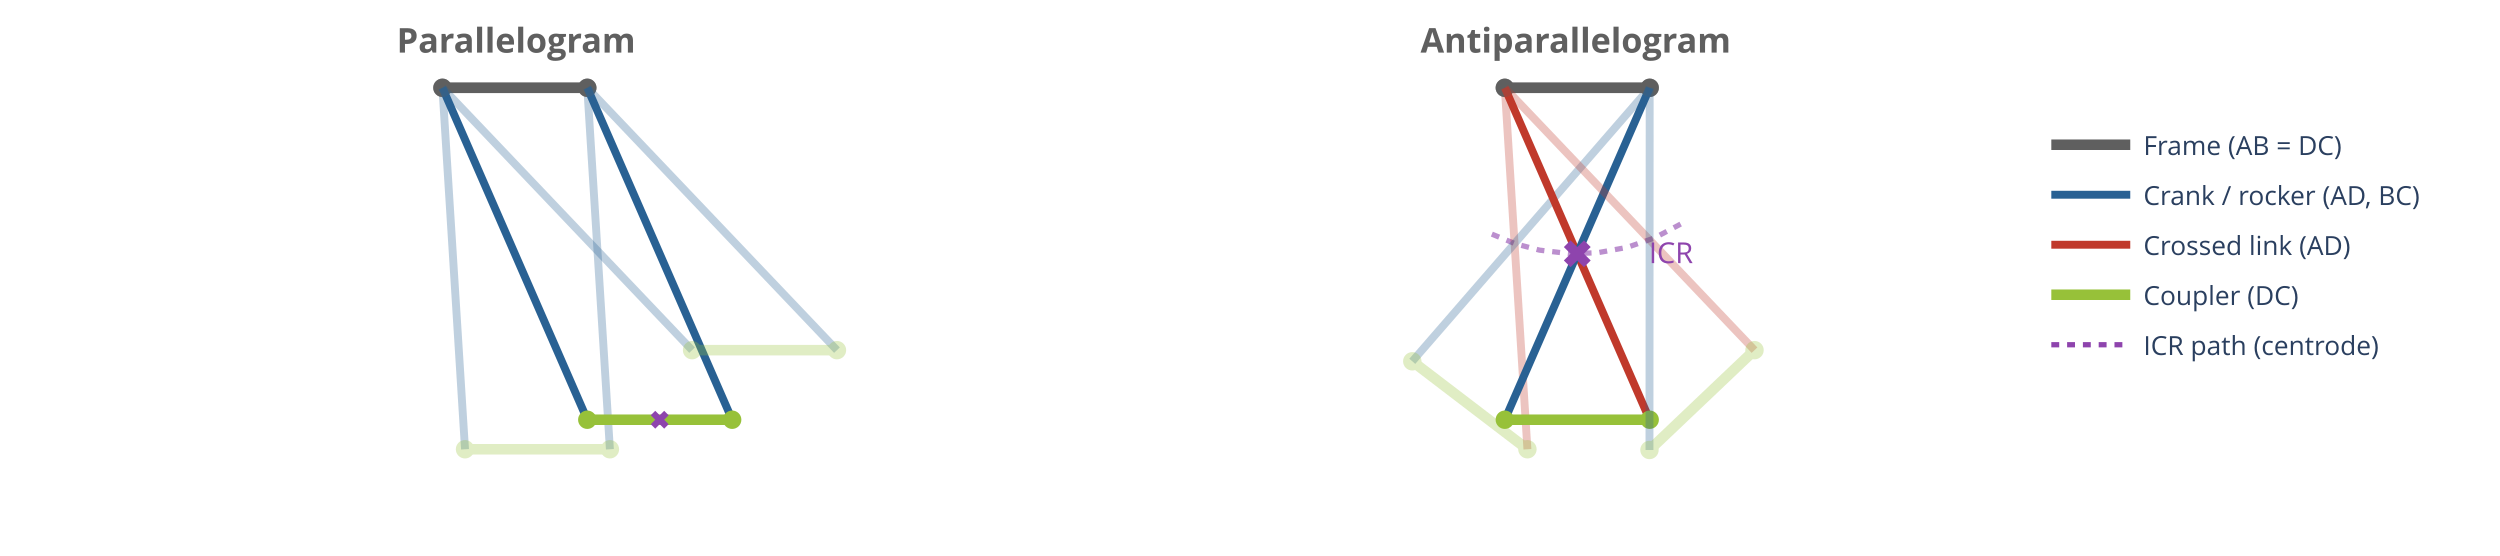
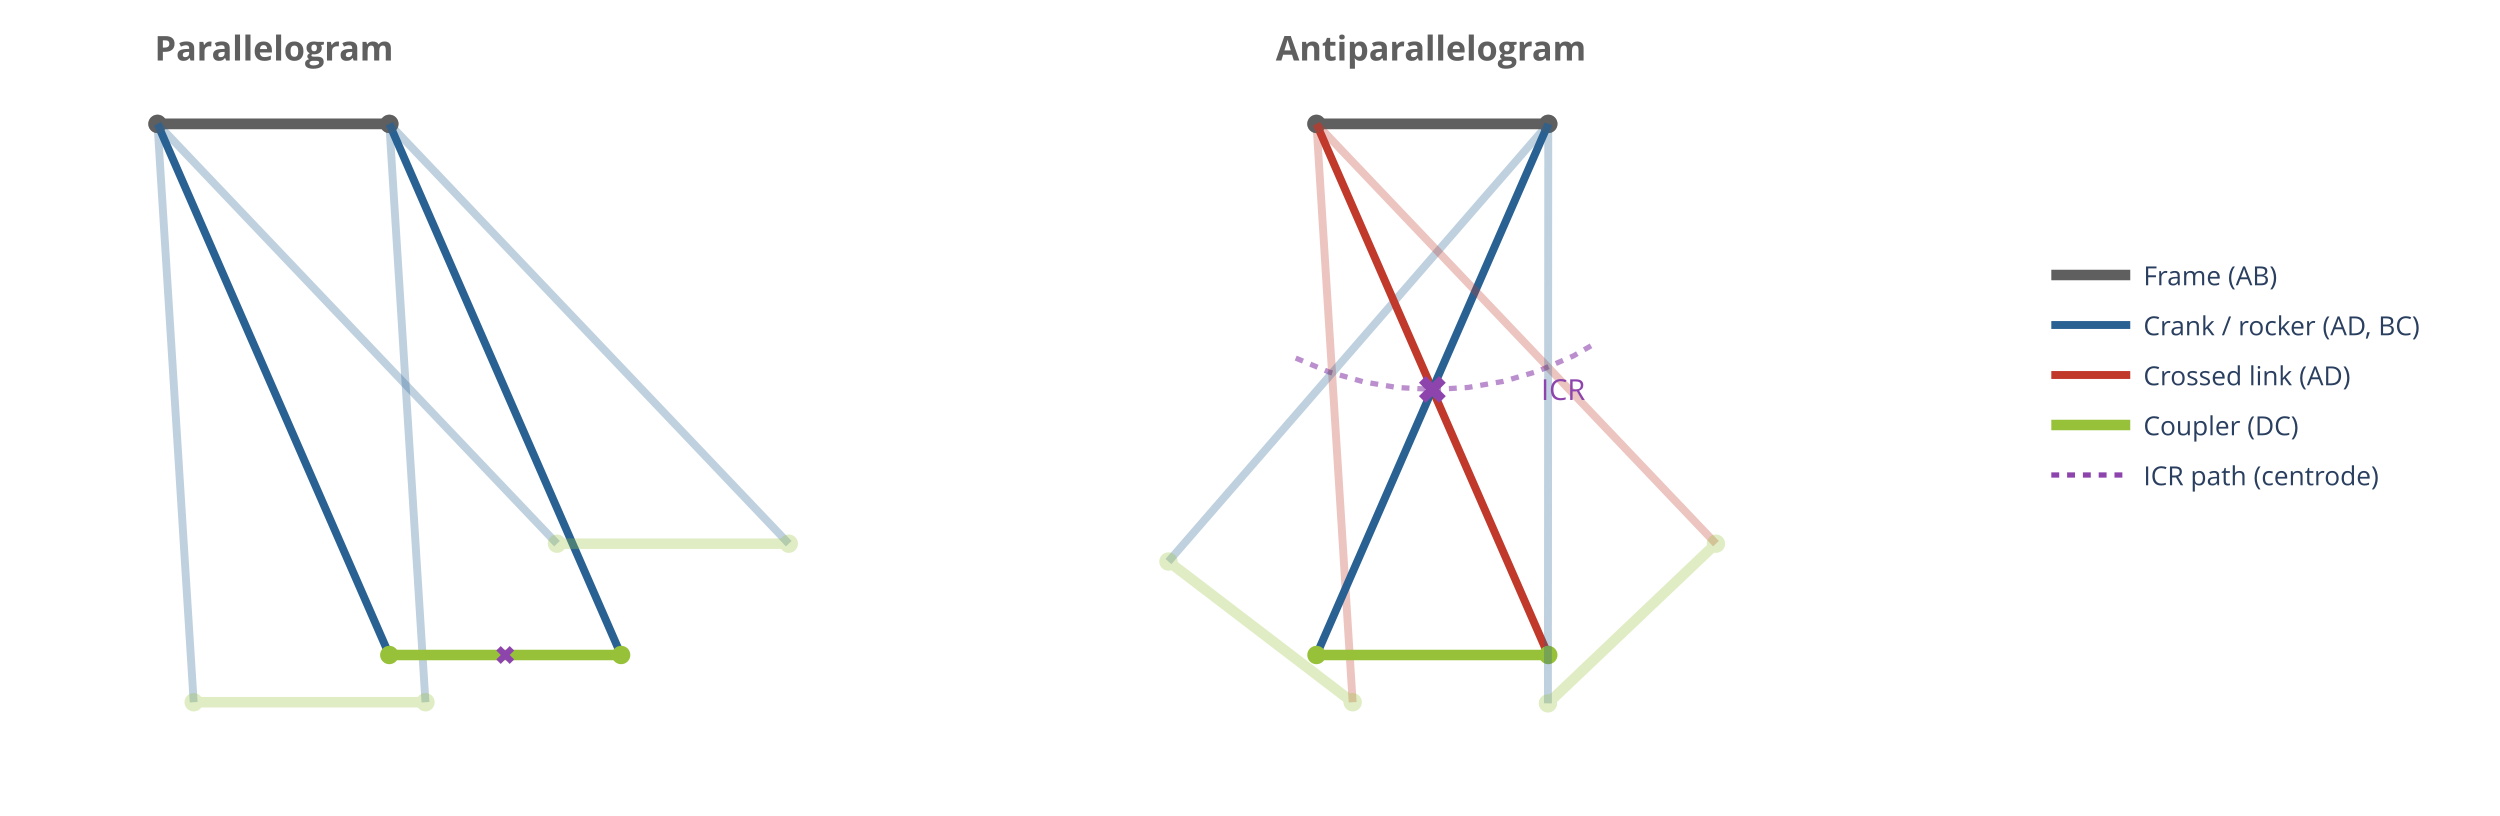
- <svg xmlns="http://www.w3.org/2000/svg" class="main-svg" width="950" height="211" style="" viewBox="0 0 950 211">
-   <rect x="0" y="0" width="950" height="211" style="fill: rgb(255, 255, 255); fill-opacity: 1;" />
-   <defs id="defs-271fe1">
+ <svg xmlns="http://www.w3.org/2000/svg" class="main-svg" width="950" height="310" style="" viewBox="0 0 950 310">
+   <rect x="0" y="0" width="950" height="310" style="fill: rgb(255, 255, 255); fill-opacity: 1;" />
+   <defs id="defs-10ae23">
    <g class="clips">
-       <clipPath id="clip271fe1xyplot" class="plotclip">
-         <rect width="725" height="166" />
+       <clipPath id="clip10ae23xyplot" class="plotclip">
+         <rect width="725" height="265" />
      </clipPath>
-       <clipPath class="axesclip" id="clip271fe1x">
-         <rect x="35" y="0" width="725" height="211" />
+       <clipPath class="axesclip" id="clip10ae23x">
+         <rect x="35" y="0" width="725" height="310" />
      </clipPath>
-       <clipPath class="axesclip" id="clip271fe1y">
-         <rect x="0" y="10" width="950" height="166" />
+       <clipPath class="axesclip" id="clip10ae23y">
+         <rect x="0" y="10" width="950" height="265" />
      </clipPath>
-       <clipPath class="axesclip" id="clip271fe1xy">
-         <rect x="35" y="10" width="725" height="166" />
+       <clipPath class="axesclip" id="clip10ae23xy">
+         <rect x="35" y="10" width="725" height="265" />
      </clipPath>
    </g>
    <g class="gradients" />
    <g class="patterns" />
  </defs>
  <g class="bglayer" />
  <g class="layer-below">
    <g class="imagelayer" />
    <g class="shapelayer" />
  </g>
  <g class="cartesianlayer">
    <g class="subplot xy">
      <g class="layer-subplot">
        <g class="shapelayer" />
        <g class="imagelayer" />
      </g>
      <g class="minor-gridlayer">
        <g class="x" />
        <g class="y" />
      </g>
      <g class="gridlayer">
        <g class="x" />
        <g class="y" />
      </g>
      <g class="zerolinelayer" />
      <g class="layer-between">
        <g class="shapelayer" />
        <g class="imagelayer" />
      </g>
      <path class="xlines-below" />
      <path class="ylines-below" />
      <g class="overlines-below" />
      <g class="xaxislayer-below" />
      <g class="yaxislayer-below" />
      <g class="overaxes-below" />
-       <g class="plot" transform="translate(35,10)" clip-path="url(#clip271fe1xyplot)">
+       <g class="plot" transform="translate(35,10)" clip-path="url(#clip10ae23xyplot)">
        <g class="scatterlayer mlayer">
-           <g class="trace scatter traced6a1be" style="stroke-miterlimit: 2; opacity: 0.3;">
-             <g class="fills" />
-             <g class="errorbars" />
-             <g class="lines">
-               <path class="js-line" d="M133.12,23.36L188.17,23.36" style="vector-effect: none; fill: none; stroke: rgb(95, 95, 95); stroke-opacity: 1; stroke-width: 4px; opacity: 1;" />
-             </g>
-             <g class="points">
-               <path class="point" transform="translate(133.12,23.36)" d="M3.5,0A3.5,3.5 0 1,1 0,-3.5A3.5,3.5 0 0,1 3.5,0Z" style="opacity: 1; stroke-width: 0px; fill: rgb(95, 95, 95); fill-opacity: 1;" />
-               <path class="point" transform="translate(188.17,23.36)" d="M3.5,0A3.5,3.5 0 1,1 0,-3.5A3.5,3.5 0 0,1 3.5,0Z" style="opacity: 1; stroke-width: 0px; fill: rgb(95, 95, 95); fill-opacity: 1;" />
-             </g>
-             <g class="text" />
-           </g>
-           <g class="trace scatter trace94708b" style="stroke-miterlimit: 2; opacity: 0.3;">
-             <g class="fills" />
-             <g class="errorbars" />
-             <g class="lines">
-               <path class="js-line" d="M133.12,23.36L141.71,160.72" style="vector-effect: none; fill: none; stroke: rgb(41, 97, 147); stroke-opacity: 1; stroke-width: 3px; opacity: 1;" />
-             </g>
-             <g class="points" />
-             <g class="text" />
-           </g>
-           <g class="trace scatter trace9d617e" style="stroke-miterlimit: 2; opacity: 0.3;">
-             <g class="fills" />
-             <g class="errorbars" />
-             <g class="lines">
-               <path class="js-line" d="M188.17,23.36L196.76,160.72" style="vector-effect: none; fill: none; stroke: rgb(41, 97, 147); stroke-opacity: 1; stroke-width: 3px; opacity: 1;" />
-             </g>
-             <g class="points" />
-             <g class="text" />
-           </g>
-           <g class="trace scatter trace685354" style="stroke-miterlimit: 2; opacity: 0.3;">
-             <g class="fills" />
-             <g class="errorbars" />
-             <g class="lines">
-               <path class="js-line" d="M141.71,160.72L196.76,160.72" style="vector-effect: none; fill: none; stroke: rgb(151, 193, 57); stroke-opacity: 1; stroke-width: 4px; opacity: 1;" />
-             </g>
-             <g class="points">
-               <path class="point" transform="translate(141.71,160.72)" d="M3.5,0A3.5,3.5 0 1,1 0,-3.5A3.5,3.5 0 0,1 3.5,0Z" style="opacity: 1; stroke-width: 0px; fill: rgb(151, 193, 57); fill-opacity: 1;" />
-               <path class="point" transform="translate(196.76,160.72)" d="M3.5,0A3.5,3.5 0 1,1 0,-3.5A3.5,3.5 0 0,1 3.5,0Z" style="opacity: 1; stroke-width: 0px; fill: rgb(151, 193, 57); fill-opacity: 1;" />
-             </g>
-             <g class="text" />
-           </g>
-           <g class="trace scatter trace8749a3" style="stroke-miterlimit: 2; opacity: 1;">
-             <g class="fills" />
-             <g class="errorbars" />
-             <g class="lines">
-               <path class="js-line" d="M133.12,23.36L188.17,23.36" style="vector-effect: none; fill: none; stroke: rgb(95, 95, 95); stroke-opacity: 1; stroke-width: 4px; opacity: 1;" />
-             </g>
-             <g class="points">
-               <path class="point" transform="translate(133.12,23.36)" d="M3.5,0A3.5,3.5 0 1,1 0,-3.5A3.5,3.5 0 0,1 3.5,0Z" style="opacity: 1; stroke-width: 0px; fill: rgb(95, 95, 95); fill-opacity: 1;" />
-               <path class="point" transform="translate(188.17,23.36)" d="M3.5,0A3.5,3.5 0 1,1 0,-3.5A3.5,3.5 0 0,1 3.5,0Z" style="opacity: 1; stroke-width: 0px; fill: rgb(95, 95, 95); fill-opacity: 1;" />
-             </g>
-             <g class="text" />
-           </g>
-           <g class="trace scatter trace577e86" style="stroke-miterlimit: 2; opacity: 1;">
-             <g class="fills" />
-             <g class="errorbars" />
-             <g class="lines">
-               <path class="js-line" d="M133.12,23.36L188.17,149.5" style="vector-effect: none; fill: none; stroke: rgb(41, 97, 147); stroke-opacity: 1; stroke-width: 3px; opacity: 1;" />
-             </g>
-             <g class="points" />
-             <g class="text" />
-           </g>
-           <g class="trace scatter tracee65fb5" style="stroke-miterlimit: 2; opacity: 1;">
-             <g class="fills" />
-             <g class="errorbars" />
-             <g class="lines">
-               <path class="js-line" d="M188.17,23.36L243.22,149.5" style="vector-effect: none; fill: none; stroke: rgb(41, 97, 147); stroke-opacity: 1; stroke-width: 3px; opacity: 1;" />
-             </g>
-             <g class="points" />
-             <g class="text" />
-           </g>
-           <g class="trace scatter traced14e7b" style="stroke-miterlimit: 2; opacity: 1;">
-             <g class="fills" />
-             <g class="errorbars" />
-             <g class="lines">
-               <path class="js-line" d="M188.17,149.5L243.22,149.5" style="vector-effect: none; fill: none; stroke: rgb(151, 193, 57); stroke-opacity: 1; stroke-width: 4px; opacity: 1;" />
-             </g>
-             <g class="points">
-               <path class="point" transform="translate(188.17,149.5)" d="M3.5,0A3.5,3.5 0 1,1 0,-3.5A3.5,3.5 0 0,1 3.5,0Z" style="opacity: 1; stroke-width: 0px; fill: rgb(151, 193, 57); fill-opacity: 1;" />
-               <path class="point" transform="translate(243.22,149.5)" d="M3.5,0A3.5,3.5 0 1,1 0,-3.5A3.5,3.5 0 0,1 3.5,0Z" style="opacity: 1; stroke-width: 0px; fill: rgb(151, 193, 57); fill-opacity: 1;" />
-             </g>
-             <g class="text" />
-           </g>
-           <g class="trace scatter tracecd3b0a" style="stroke-miterlimit: 2; opacity: 1;">
-             <g class="fills" />
-             <g class="errorbars" />
-             <g class="lines" />
-             <g class="points">
-               <path class="point" transform="translate(215.69,149.5)" d="M0,1.7l1.7,1.7l1.7,-1.7l-1.7,-1.7l1.7,-1.7l-1.7,-1.7l-1.7,1.7l-1.7,-1.7l-1.7,1.7l1.7,1.7l-1.7,1.7l1.7,1.7Z" style="opacity: 1; stroke-width: 0px; fill: rgb(142, 68, 173); fill-opacity: 1;" />
-             </g>
-             <g class="text" />
-           </g>
-           <g class="trace scatter trace13c2ac" style="stroke-miterlimit: 2; opacity: 0.3;">
-             <g class="fills" />
-             <g class="errorbars" />
-             <g class="lines">
-               <path class="js-line" d="M133.12,23.36L188.17,23.36" style="vector-effect: none; fill: none; stroke: rgb(95, 95, 95); stroke-opacity: 1; stroke-width: 4px; opacity: 1;" />
-             </g>
-             <g class="points">
-               <path class="point" transform="translate(133.12,23.36)" d="M3.5,0A3.5,3.5 0 1,1 0,-3.5A3.5,3.5 0 0,1 3.5,0Z" style="opacity: 1; stroke-width: 0px; fill: rgb(95, 95, 95); fill-opacity: 1;" />
-               <path class="point" transform="translate(188.17,23.36)" d="M3.5,0A3.5,3.5 0 1,1 0,-3.5A3.5,3.5 0 0,1 3.5,0Z" style="opacity: 1; stroke-width: 0px; fill: rgb(95, 95, 95); fill-opacity: 1;" />
-             </g>
-             <g class="text" />
-           </g>
-           <g class="trace scatter trace1c5786" style="stroke-miterlimit: 2; opacity: 0.3;">
-             <g class="fills" />
-             <g class="errorbars" />
-             <g class="lines">
-               <path class="js-line" d="M133.12,23.36L227.99,123.06" style="vector-effect: none; fill: none; stroke: rgb(41, 97, 147); stroke-opacity: 1; stroke-width: 3px; opacity: 1;" />
-             </g>
-             <g class="points" />
-             <g class="text" />
-           </g>
-           <g class="trace scatter tracea2e815" style="stroke-miterlimit: 2; opacity: 0.3;">
-             <g class="fills" />
-             <g class="errorbars" />
-             <g class="lines">
-               <path class="js-line" d="M188.17,23.36L283.04,123.06" style="vector-effect: none; fill: none; stroke: rgb(41, 97, 147); stroke-opacity: 1; stroke-width: 3px; opacity: 1;" />
-             </g>
-             <g class="points" />
-             <g class="text" />
-           </g>
-           <g class="trace scatter traceab4e2d" style="stroke-miterlimit: 2; opacity: 0.3;">
-             <g class="fills" />
-             <g class="errorbars" />
-             <g class="lines">
-               <path class="js-line" d="M227.99,123.06L283.04,123.06" style="vector-effect: none; fill: none; stroke: rgb(151, 193, 57); stroke-opacity: 1; stroke-width: 4px; opacity: 1;" />
-             </g>
-             <g class="points">
-               <path class="point" transform="translate(227.99,123.06)" d="M3.5,0A3.5,3.5 0 1,1 0,-3.5A3.5,3.5 0 0,1 3.5,0Z" style="opacity: 1; stroke-width: 0px; fill: rgb(151, 193, 57); fill-opacity: 1;" />
-               <path class="point" transform="translate(283.04,123.06)" d="M3.5,0A3.5,3.5 0 1,1 0,-3.5A3.5,3.5 0 0,1 3.5,0Z" style="opacity: 1; stroke-width: 0px; fill: rgb(151, 193, 57); fill-opacity: 1;" />
-             </g>
-             <g class="text" />
-           </g>
-           <g class="trace scatter trace35754a" style="stroke-miterlimit: 2; opacity: 0.6;">
-             <g class="fills" />
-             <g class="errorbars" />
-             <g class="lines">
-               <path class="js-line" d="M531.9,78.97L540.91,82.66L541.12,82.72L549.92,85.03L550.15,85.07L561.49,86.38L561.74,86.38L571.91,86.05L572.17,86.02L583.04,84.06L583.31,83.99L593.48,80.5L593.75,80.39L603.65,75.14" style="vector-effect: none; fill: none; stroke: rgb(142, 68, 173); stroke-opacity: 1; stroke-dasharray: 3px, 3px; stroke-width: 2px; opacity: 1;" />
-             </g>
-             <g class="points" />
-             <g class="text" />
-           </g>
-           <g class="trace scatter trace3eae20" style="stroke-miterlimit: 2; opacity: 0.3;">
-             <g class="fills" />
-             <g class="errorbars" />
-             <g class="lines">
-               <path class="js-line" d="M536.83,23.36L591.88,23.36" style="vector-effect: none; fill: none; stroke: rgb(95, 95, 95); stroke-opacity: 1; stroke-width: 4px; opacity: 1;" />
-             </g>
-             <g class="points">
-               <path class="point" transform="translate(536.83,23.36)" d="M3.5,0A3.5,3.5 0 1,1 0,-3.5A3.5,3.5 0 0,1 3.5,0Z" style="opacity: 1; stroke-width: 0px; fill: rgb(95, 95, 95); fill-opacity: 1;" />
-               <path class="point" transform="translate(591.88,23.36)" d="M3.5,0A3.5,3.5 0 1,1 0,-3.5A3.5,3.5 0 0,1 3.5,0Z" style="opacity: 1; stroke-width: 0px; fill: rgb(95, 95, 95); fill-opacity: 1;" />
-             </g>
-             <g class="text" />
-           </g>
-           <g class="trace scatter trace1a67bd" style="stroke-miterlimit: 2; opacity: 0.3;">
-             <g class="fills" />
-             <g class="errorbars" />
-             <g class="lines">
-               <path class="js-line" d="M536.83,23.36L545.42,160.72" style="vector-effect: none; fill: none; stroke: rgb(192, 57, 43); stroke-opacity: 1; stroke-width: 3px; opacity: 1;" />
-             </g>
-             <g class="points" />
-             <g class="text" />
-           </g>
-           <g class="trace scatter tracee5921e" style="stroke-miterlimit: 2; opacity: 0.3;">
-             <g class="fills" />
-             <g class="errorbars" />
-             <g class="lines">
-               <path class="js-line" d="M591.88,23.36L501.67,127.3" style="vector-effect: none; fill: none; stroke: rgb(41, 97, 147); stroke-opacity: 1; stroke-width: 3px; opacity: 1;" />
-             </g>
-             <g class="points" />
-             <g class="text" />
-           </g>
-           <g class="trace scatter trace19d98e" style="stroke-miterlimit: 2; opacity: 0.3;">
-             <g class="fills" />
-             <g class="errorbars" />
-             <g class="lines">
-               <path class="js-line" d="M545.42,160.72L501.67,127.3" style="vector-effect: none; fill: none; stroke: rgb(151, 193, 57); stroke-opacity: 1; stroke-width: 4px; opacity: 1;" />
-             </g>
-             <g class="points">
-               <path class="point" transform="translate(545.42,160.72)" d="M3.5,0A3.5,3.5 0 1,1 0,-3.5A3.5,3.5 0 0,1 3.5,0Z" style="opacity: 1; stroke-width: 0px; fill: rgb(151, 193, 57); fill-opacity: 1;" />
-               <path class="point" transform="translate(501.67,127.3)" d="M3.5,0A3.5,3.5 0 1,1 0,-3.5A3.5,3.5 0 0,1 3.5,0Z" style="opacity: 1; stroke-width: 0px; fill: rgb(151, 193, 57); fill-opacity: 1;" />
-             </g>
-             <g class="text" />
-           </g>
-           <g class="trace scatter trace342a2b" style="stroke-miterlimit: 2; opacity: 1;">
-             <g class="fills" />
-             <g class="errorbars" />
-             <g class="lines">
-               <path class="js-line" d="M536.83,23.36L591.88,23.36" style="vector-effect: none; fill: none; stroke: rgb(95, 95, 95); stroke-opacity: 1; stroke-width: 4px; opacity: 1;" />
-             </g>
-             <g class="points">
-               <path class="point" transform="translate(536.83,23.36)" d="M3.5,0A3.5,3.5 0 1,1 0,-3.5A3.5,3.5 0 0,1 3.5,0Z" style="opacity: 1; stroke-width: 0px; fill: rgb(95, 95, 95); fill-opacity: 1;" />
-               <path class="point" transform="translate(591.88,23.36)" d="M3.5,0A3.5,3.5 0 1,1 0,-3.5A3.5,3.5 0 0,1 3.5,0Z" style="opacity: 1; stroke-width: 0px; fill: rgb(95, 95, 95); fill-opacity: 1;" />
-             </g>
-             <g class="text" />
-           </g>
-           <g class="trace scatter traceefd493" style="stroke-miterlimit: 2; opacity: 1;">
-             <g class="fills" />
-             <g class="errorbars" />
-             <g class="lines">
-               <path class="js-line" d="M536.83,23.36L591.88,149.5" style="vector-effect: none; fill: none; stroke: rgb(192, 57, 43); stroke-opacity: 1; stroke-width: 3px; opacity: 1;" />
-             </g>
-             <g class="points" />
-             <g class="text" />
-           </g>
-           <g class="trace scatter trace1e93e7" style="stroke-miterlimit: 2; opacity: 1;">
-             <g class="fills" />
-             <g class="errorbars" />
-             <g class="lines">
-               <path class="js-line" d="M591.88,23.36L536.83,149.5" style="vector-effect: none; fill: none; stroke: rgb(41, 97, 147); stroke-opacity: 1; stroke-width: 3px; opacity: 1;" />
-             </g>
-             <g class="points" />
-             <g class="text" />
-           </g>
-           <g class="trace scatter trace87db01" style="stroke-miterlimit: 2; opacity: 1;">
-             <g class="fills" />
-             <g class="errorbars" />
-             <g class="lines">
-               <path class="js-line" d="M591.88,149.5L536.83,149.5" style="vector-effect: none; fill: none; stroke: rgb(151, 193, 57); stroke-opacity: 1; stroke-width: 4px; opacity: 1;" />
-             </g>
-             <g class="points">
-               <path class="point" transform="translate(591.88,149.5)" d="M3.5,0A3.5,3.5 0 1,1 0,-3.5A3.5,3.5 0 0,1 3.5,0Z" style="opacity: 1; stroke-width: 0px; fill: rgb(151, 193, 57); fill-opacity: 1;" />
-               <path class="point" transform="translate(536.83,149.5)" d="M3.5,0A3.5,3.5 0 1,1 0,-3.5A3.5,3.5 0 0,1 3.5,0Z" style="opacity: 1; stroke-width: 0px; fill: rgb(151, 193, 57); fill-opacity: 1;" />
-             </g>
-             <g class="text" />
-           </g>
-           <g class="trace scatter trace8481ba" style="stroke-miterlimit: 2; opacity: 1;">
-             <g class="fills" />
-             <g class="errorbars" />
-             <g class="lines" />
-             <g class="points">
-               <path class="point" transform="translate(564.36,86.43)" d="M0,2.55l2.55,2.55l2.55,-2.55l-2.55,-2.55l2.55,-2.55l-2.55,-2.55l-2.55,2.55l-2.55,-2.55l-2.55,2.55l2.55,2.55l-2.55,2.55l2.55,2.55Z" style="opacity: 1; stroke-width: 0px; fill: rgb(142, 68, 173); fill-opacity: 1;" />
-             </g>
-             <g class="text" />
-           </g>
-           <g class="trace scatter tracec03d1d" style="stroke-miterlimit: 2; opacity: 0.3;">
-             <g class="fills" />
-             <g class="errorbars" />
-             <g class="lines">
-               <path class="js-line" d="M536.83,23.36L591.88,23.36" style="vector-effect: none; fill: none; stroke: rgb(95, 95, 95); stroke-opacity: 1; stroke-width: 4px; opacity: 1;" />
-             </g>
-             <g class="points">
-               <path class="point" transform="translate(536.83,23.36)" d="M3.5,0A3.5,3.5 0 1,1 0,-3.5A3.5,3.5 0 0,1 3.5,0Z" style="opacity: 1; stroke-width: 0px; fill: rgb(95, 95, 95); fill-opacity: 1;" />
-               <path class="point" transform="translate(591.88,23.36)" d="M3.5,0A3.5,3.5 0 1,1 0,-3.5A3.5,3.5 0 0,1 3.5,0Z" style="opacity: 1; stroke-width: 0px; fill: rgb(95, 95, 95); fill-opacity: 1;" />
-             </g>
-             <g class="text" />
-           </g>
-           <g class="trace scatter trace83e899" style="stroke-miterlimit: 2; opacity: 0.3;">
-             <g class="fills" />
-             <g class="errorbars" />
-             <g class="lines">
-               <path class="js-line" d="M536.83,23.36L631.71,123.06" style="vector-effect: none; fill: none; stroke: rgb(192, 57, 43); stroke-opacity: 1; stroke-width: 3px; opacity: 1;" />
-             </g>
-             <g class="points" />
-             <g class="text" />
-           </g>
-           <g class="trace scatter trace6a6f77" style="stroke-miterlimit: 2; opacity: 0.3;">
-             <g class="fills" />
-             <g class="errorbars" />
-             <g class="lines">
-               <path class="js-line" d="M591.88,23.36L591.8,160.99" style="vector-effect: none; fill: none; stroke: rgb(41, 97, 147); stroke-opacity: 1; stroke-width: 3px; opacity: 1;" />
-             </g>
-             <g class="points" />
-             <g class="text" />
-           </g>
-           <g class="trace scatter trace9f9fbd" style="stroke-miterlimit: 2; opacity: 0.3;">
-             <g class="fills" />
-             <g class="errorbars" />
-             <g class="lines">
-               <path class="js-line" d="M631.71,123.06L591.8,160.99" style="vector-effect: none; fill: none; stroke: rgb(151, 193, 57); stroke-opacity: 1; stroke-width: 4px; opacity: 1;" />
-             </g>
-             <g class="points">
-               <path class="point" transform="translate(631.71,123.06)" d="M3.5,0A3.5,3.5 0 1,1 0,-3.5A3.5,3.5 0 0,1 3.5,0Z" style="opacity: 1; stroke-width: 0px; fill: rgb(151, 193, 57); fill-opacity: 1;" />
-               <path class="point" transform="translate(591.8,160.99)" d="M3.5,0A3.5,3.5 0 1,1 0,-3.5A3.5,3.5 0 0,1 3.5,0Z" style="opacity: 1; stroke-width: 0px; fill: rgb(151, 193, 57); fill-opacity: 1;" />
-             </g>
-             <g class="text" />
-           </g>
-           <g class="trace scatter tracea855cf" style="stroke-miterlimit: 2; opacity: 1;">
-             <g class="fills" />
-             <g class="errorbars" />
-             <g class="lines" />
-             <g class="points" />
-             <g class="text" />
-           </g>
-           <g class="trace scatter tracebe5ee9" style="stroke-miterlimit: 2; opacity: 1;">
-             <g class="fills" />
-             <g class="errorbars" />
-             <g class="lines" />
-             <g class="points" />
-             <g class="text" />
-           </g>
-           <g class="trace scatter trace84f11d" style="stroke-miterlimit: 2; opacity: 1;">
-             <g class="fills" />
-             <g class="errorbars" />
-             <g class="lines" />
-             <g class="points" />
-             <g class="text" />
-           </g>
-           <g class="trace scatter trace4b5ab6" style="stroke-miterlimit: 2; opacity: 1;">
-             <g class="fills" />
-             <g class="errorbars" />
-             <g class="lines" />
-             <g class="points" />
-             <g class="text" />
-           </g>
-           <g class="trace scatter tracee1e9d2" style="stroke-miterlimit: 2; opacity: 1;">
+           <g class="trace scatter traceff7927" style="stroke-miterlimit: 2; opacity: 0.3;">
+             <g class="fills" />
+             <g class="errorbars" />
+             <g class="lines">
+               <path class="js-line" d="M24.85,37.08L112.94,37.08" style="vector-effect: none; fill: none; stroke: rgb(95, 95, 95); stroke-opacity: 1; stroke-width: 4px; opacity: 1;" />
+             </g>
+             <g class="points">
+               <path class="point" transform="translate(24.85,37.08)" d="M3.5,0A3.5,3.5 0 1,1 0,-3.5A3.5,3.5 0 0,1 3.5,0Z" style="opacity: 1; stroke-width: 0px; fill: rgb(95, 95, 95); fill-opacity: 1;" />
+               <path class="point" transform="translate(112.94,37.08)" d="M3.5,0A3.5,3.5 0 1,1 0,-3.5A3.5,3.5 0 0,1 3.5,0Z" style="opacity: 1; stroke-width: 0px; fill: rgb(95, 95, 95); fill-opacity: 1;" />
+             </g>
+             <g class="text" />
+           </g>
+           <g class="trace scatter trace2c59a1" style="stroke-miterlimit: 2; opacity: 0.3;">
+             <g class="fills" />
+             <g class="errorbars" />
+             <g class="lines">
+               <path class="js-line" d="M24.85,37.08L38.6,256.85" style="vector-effect: none; fill: none; stroke: rgb(41, 97, 147); stroke-opacity: 1; stroke-width: 3px; opacity: 1;" />
+             </g>
+             <g class="points" />
+             <g class="text" />
+           </g>
+           <g class="trace scatter traced9a429" style="stroke-miterlimit: 2; opacity: 0.3;">
+             <g class="fills" />
+             <g class="errorbars" />
+             <g class="lines">
+               <path class="js-line" d="M112.94,37.08L126.68,256.85" style="vector-effect: none; fill: none; stroke: rgb(41, 97, 147); stroke-opacity: 1; stroke-width: 3px; opacity: 1;" />
+             </g>
+             <g class="points" />
+             <g class="text" />
+           </g>
+           <g class="trace scatter trace3735d1" style="stroke-miterlimit: 2; opacity: 0.3;">
+             <g class="fills" />
+             <g class="errorbars" />
+             <g class="lines">
+               <path class="js-line" d="M38.6,256.85L126.68,256.85" style="vector-effect: none; fill: none; stroke: rgb(151, 193, 57); stroke-opacity: 1; stroke-width: 4px; opacity: 1;" />
+             </g>
+             <g class="points">
+               <path class="point" transform="translate(38.6,256.85)" d="M3.5,0A3.5,3.5 0 1,1 0,-3.5A3.5,3.5 0 0,1 3.5,0Z" style="opacity: 1; stroke-width: 0px; fill: rgb(151, 193, 57); fill-opacity: 1;" />
+               <path class="point" transform="translate(126.68,256.85)" d="M3.5,0A3.5,3.5 0 1,1 0,-3.5A3.5,3.5 0 0,1 3.5,0Z" style="opacity: 1; stroke-width: 0px; fill: rgb(151, 193, 57); fill-opacity: 1;" />
+             </g>
+             <g class="text" />
+           </g>
+           <g class="trace scatter traceb44533" style="stroke-miterlimit: 2; opacity: 1;">
+             <g class="fills" />
+             <g class="errorbars" />
+             <g class="lines">
+               <path class="js-line" d="M24.85,37.08L112.94,37.08" style="vector-effect: none; fill: none; stroke: rgb(95, 95, 95); stroke-opacity: 1; stroke-width: 4px; opacity: 1;" />
+             </g>
+             <g class="points">
+               <path class="point" transform="translate(24.85,37.08)" d="M3.5,0A3.5,3.5 0 1,1 0,-3.5A3.5,3.5 0 0,1 3.5,0Z" style="opacity: 1; stroke-width: 0px; fill: rgb(95, 95, 95); fill-opacity: 1;" />
+               <path class="point" transform="translate(112.94,37.08)" d="M3.5,0A3.5,3.5 0 1,1 0,-3.5A3.5,3.5 0 0,1 3.5,0Z" style="opacity: 1; stroke-width: 0px; fill: rgb(95, 95, 95); fill-opacity: 1;" />
+             </g>
+             <g class="text" />
+           </g>
+           <g class="trace scatter traceefacc1" style="stroke-miterlimit: 2; opacity: 1;">
+             <g class="fills" />
+             <g class="errorbars" />
+             <g class="lines">
+               <path class="js-line" d="M24.85,37.08L112.94,238.9" style="vector-effect: none; fill: none; stroke: rgb(41, 97, 147); stroke-opacity: 1; stroke-width: 3px; opacity: 1;" />
+             </g>
+             <g class="points" />
+             <g class="text" />
+           </g>
+           <g class="trace scatter trace4a34b9" style="stroke-miterlimit: 2; opacity: 1;">
+             <g class="fills" />
+             <g class="errorbars" />
+             <g class="lines">
+               <path class="js-line" d="M112.94,37.08L201.02,238.9" style="vector-effect: none; fill: none; stroke: rgb(41, 97, 147); stroke-opacity: 1; stroke-width: 3px; opacity: 1;" />
+             </g>
+             <g class="points" />
+             <g class="text" />
+           </g>
+           <g class="trace scatter traced1324b" style="stroke-miterlimit: 2; opacity: 1;">
+             <g class="fills" />
+             <g class="errorbars" />
+             <g class="lines">
+               <path class="js-line" d="M112.94,238.9L201.02,238.9" style="vector-effect: none; fill: none; stroke: rgb(151, 193, 57); stroke-opacity: 1; stroke-width: 4px; opacity: 1;" />
+             </g>
+             <g class="points">
+               <path class="point" transform="translate(112.94,238.9)" d="M3.5,0A3.5,3.5 0 1,1 0,-3.5A3.5,3.5 0 0,1 3.5,0Z" style="opacity: 1; stroke-width: 0px; fill: rgb(151, 193, 57); fill-opacity: 1;" />
+               <path class="point" transform="translate(201.02,238.9)" d="M3.5,0A3.5,3.5 0 1,1 0,-3.5A3.5,3.5 0 0,1 3.5,0Z" style="opacity: 1; stroke-width: 0px; fill: rgb(151, 193, 57); fill-opacity: 1;" />
+             </g>
+             <g class="text" />
+           </g>
+           <g class="trace scatter trace0fcb75" style="stroke-miterlimit: 2; opacity: 1;">
+             <g class="fills" />
+             <g class="errorbars" />
+             <g class="lines" />
+             <g class="points">
+               <path class="point" transform="translate(156.98,238.9)" d="M0,1.7l1.7,1.7l1.7,-1.7l-1.7,-1.7l1.7,-1.7l-1.7,-1.7l-1.7,1.7l-1.7,-1.7l-1.7,1.7l1.7,1.7l-1.7,1.7l1.7,1.7Z" style="opacity: 1; stroke-width: 0px; fill: rgb(142, 68, 173); fill-opacity: 1;" />
+             </g>
+             <g class="text" />
+           </g>
+           <g class="trace scatter tracee99dac" style="stroke-miterlimit: 2; opacity: 0.3;">
+             <g class="fills" />
+             <g class="errorbars" />
+             <g class="lines">
+               <path class="js-line" d="M24.85,37.08L112.94,37.08" style="vector-effect: none; fill: none; stroke: rgb(95, 95, 95); stroke-opacity: 1; stroke-width: 4px; opacity: 1;" />
+             </g>
+             <g class="points">
+               <path class="point" transform="translate(24.85,37.08)" d="M3.5,0A3.5,3.5 0 1,1 0,-3.5A3.5,3.5 0 0,1 3.5,0Z" style="opacity: 1; stroke-width: 0px; fill: rgb(95, 95, 95); fill-opacity: 1;" />
+               <path class="point" transform="translate(112.94,37.08)" d="M3.5,0A3.5,3.5 0 1,1 0,-3.5A3.5,3.5 0 0,1 3.5,0Z" style="opacity: 1; stroke-width: 0px; fill: rgb(95, 95, 95); fill-opacity: 1;" />
+             </g>
+             <g class="text" />
+           </g>
+           <g class="trace scatter trace10dfee" style="stroke-miterlimit: 2; opacity: 0.3;">
+             <g class="fills" />
+             <g class="errorbars" />
+             <g class="lines">
+               <path class="js-line" d="M24.85,37.08L176.65,196.6" style="vector-effect: none; fill: none; stroke: rgb(41, 97, 147); stroke-opacity: 1; stroke-width: 3px; opacity: 1;" />
+             </g>
+             <g class="points" />
+             <g class="text" />
+           </g>
+           <g class="trace scatter tracee5701b" style="stroke-miterlimit: 2; opacity: 0.3;">
+             <g class="fills" />
+             <g class="errorbars" />
+             <g class="lines">
+               <path class="js-line" d="M112.94,37.08L264.73,196.6" style="vector-effect: none; fill: none; stroke: rgb(41, 97, 147); stroke-opacity: 1; stroke-width: 3px; opacity: 1;" />
+             </g>
+             <g class="points" />
+             <g class="text" />
+           </g>
+           <g class="trace scatter tracea367fd" style="stroke-miterlimit: 2; opacity: 0.3;">
+             <g class="fills" />
+             <g class="errorbars" />
+             <g class="lines">
+               <path class="js-line" d="M176.65,196.6L264.73,196.6" style="vector-effect: none; fill: none; stroke: rgb(151, 193, 57); stroke-opacity: 1; stroke-width: 4px; opacity: 1;" />
+             </g>
+             <g class="points">
+               <path class="point" transform="translate(176.65,196.6)" d="M3.5,0A3.5,3.5 0 1,1 0,-3.5A3.5,3.5 0 0,1 3.5,0Z" style="opacity: 1; stroke-width: 0px; fill: rgb(151, 193, 57); fill-opacity: 1;" />
+               <path class="point" transform="translate(264.73,196.6)" d="M3.5,0A3.5,3.5 0 1,1 0,-3.5A3.5,3.5 0 0,1 3.5,0Z" style="opacity: 1; stroke-width: 0px; fill: rgb(151, 193, 57); fill-opacity: 1;" />
+             </g>
+             <g class="text" />
+           </g>
+           <g class="trace scatter trace4c3e56" style="stroke-miterlimit: 2; opacity: 0.6;">
+             <g class="fills" />
+             <g class="errorbars" />
+             <g class="lines">
+               <path class="js-line" d="M457.37,126.06L469.85,131.29L470.17,131.4L483.35,135.15L483.71,135.22L495.82,137.23L496.2,137.27L509.91,137.99L510.31,137.98L522.64,137.25L523.06,137.2L536.2,134.93L536.62,134.83L549.06,131.18L549.49,131.03L562.67,125.34L563.09,125.13L572.17,119.92" style="vector-effect: none; fill: none; stroke: rgb(142, 68, 173); stroke-opacity: 1; stroke-dasharray: 3px, 3px; stroke-width: 2px; opacity: 1;" />
+             </g>
+             <g class="points" />
+             <g class="text" />
+           </g>
+           <g class="trace scatter tracef1fc20" style="stroke-miterlimit: 2; opacity: 0.3;">
+             <g class="fills" />
+             <g class="errorbars" />
+             <g class="lines">
+               <path class="js-line" d="M465.26,37.08L553.34,37.08" style="vector-effect: none; fill: none; stroke: rgb(95, 95, 95); stroke-opacity: 1; stroke-width: 4px; opacity: 1;" />
+             </g>
+             <g class="points">
+               <path class="point" transform="translate(465.26,37.08)" d="M3.5,0A3.5,3.5 0 1,1 0,-3.5A3.5,3.5 0 0,1 3.5,0Z" style="opacity: 1; stroke-width: 0px; fill: rgb(95, 95, 95); fill-opacity: 1;" />
+               <path class="point" transform="translate(553.34,37.08)" d="M3.5,0A3.5,3.5 0 1,1 0,-3.5A3.5,3.5 0 0,1 3.5,0Z" style="opacity: 1; stroke-width: 0px; fill: rgb(95, 95, 95); fill-opacity: 1;" />
+             </g>
+             <g class="text" />
+           </g>
+           <g class="trace scatter trace81ee19" style="stroke-miterlimit: 2; opacity: 0.3;">
+             <g class="fills" />
+             <g class="errorbars" />
+             <g class="lines">
+               <path class="js-line" d="M465.26,37.08L479.01,256.85" style="vector-effect: none; fill: none; stroke: rgb(192, 57, 43); stroke-opacity: 1; stroke-width: 3px; opacity: 1;" />
+             </g>
+             <g class="points" />
+             <g class="text" />
+           </g>
+           <g class="trace scatter trace30b36d" style="stroke-miterlimit: 2; opacity: 0.3;">
+             <g class="fills" />
+             <g class="errorbars" />
+             <g class="lines">
+               <path class="js-line" d="M553.34,37.08L409.01,203.38" style="vector-effect: none; fill: none; stroke: rgb(41, 97, 147); stroke-opacity: 1; stroke-width: 3px; opacity: 1;" />
+             </g>
+             <g class="points" />
+             <g class="text" />
+           </g>
+           <g class="trace scatter trace28fc7e" style="stroke-miterlimit: 2; opacity: 0.3;">
+             <g class="fills" />
+             <g class="errorbars" />
+             <g class="lines">
+               <path class="js-line" d="M479.01,256.85L409.01,203.38" style="vector-effect: none; fill: none; stroke: rgb(151, 193, 57); stroke-opacity: 1; stroke-width: 4px; opacity: 1;" />
+             </g>
+             <g class="points">
+               <path class="point" transform="translate(479.01,256.85)" d="M3.5,0A3.5,3.5 0 1,1 0,-3.5A3.5,3.5 0 0,1 3.5,0Z" style="opacity: 1; stroke-width: 0px; fill: rgb(151, 193, 57); fill-opacity: 1;" />
+               <path class="point" transform="translate(409.01,203.38)" d="M3.5,0A3.5,3.5 0 1,1 0,-3.5A3.5,3.5 0 0,1 3.5,0Z" style="opacity: 1; stroke-width: 0px; fill: rgb(151, 193, 57); fill-opacity: 1;" />
+             </g>
+             <g class="text" />
+           </g>
+           <g class="trace scatter traced39122" style="stroke-miterlimit: 2; opacity: 1;">
+             <g class="fills" />
+             <g class="errorbars" />
+             <g class="lines">
+               <path class="js-line" d="M465.26,37.08L553.34,37.08" style="vector-effect: none; fill: none; stroke: rgb(95, 95, 95); stroke-opacity: 1; stroke-width: 4px; opacity: 1;" />
+             </g>
+             <g class="points">
+               <path class="point" transform="translate(465.26,37.08)" d="M3.5,0A3.5,3.5 0 1,1 0,-3.5A3.5,3.5 0 0,1 3.5,0Z" style="opacity: 1; stroke-width: 0px; fill: rgb(95, 95, 95); fill-opacity: 1;" />
+               <path class="point" transform="translate(553.34,37.08)" d="M3.5,0A3.5,3.5 0 1,1 0,-3.5A3.5,3.5 0 0,1 3.5,0Z" style="opacity: 1; stroke-width: 0px; fill: rgb(95, 95, 95); fill-opacity: 1;" />
+             </g>
+             <g class="text" />
+           </g>
+           <g class="trace scatter trace8681dd" style="stroke-miterlimit: 2; opacity: 1;">
+             <g class="fills" />
+             <g class="errorbars" />
+             <g class="lines">
+               <path class="js-line" d="M465.26,37.08L553.34,238.9" style="vector-effect: none; fill: none; stroke: rgb(192, 57, 43); stroke-opacity: 1; stroke-width: 3px; opacity: 1;" />
+             </g>
+             <g class="points" />
+             <g class="text" />
+           </g>
+           <g class="trace scatter traceb04e0b" style="stroke-miterlimit: 2; opacity: 1;">
+             <g class="fills" />
+             <g class="errorbars" />
+             <g class="lines">
+               <path class="js-line" d="M553.34,37.08L465.26,238.9" style="vector-effect: none; fill: none; stroke: rgb(41, 97, 147); stroke-opacity: 1; stroke-width: 3px; opacity: 1;" />
+             </g>
+             <g class="points" />
+             <g class="text" />
+           </g>
+           <g class="trace scatter traceac2951" style="stroke-miterlimit: 2; opacity: 1;">
+             <g class="fills" />
+             <g class="errorbars" />
+             <g class="lines">
+               <path class="js-line" d="M553.34,238.9L465.26,238.9" style="vector-effect: none; fill: none; stroke: rgb(151, 193, 57); stroke-opacity: 1; stroke-width: 4px; opacity: 1;" />
+             </g>
+             <g class="points">
+               <path class="point" transform="translate(553.34,238.9)" d="M3.5,0A3.5,3.5 0 1,1 0,-3.5A3.5,3.5 0 0,1 3.5,0Z" style="opacity: 1; stroke-width: 0px; fill: rgb(151, 193, 57); fill-opacity: 1;" />
+               <path class="point" transform="translate(465.26,238.9)" d="M3.5,0A3.5,3.5 0 1,1 0,-3.5A3.5,3.5 0 0,1 3.5,0Z" style="opacity: 1; stroke-width: 0px; fill: rgb(151, 193, 57); fill-opacity: 1;" />
+             </g>
+             <g class="text" />
+           </g>
+           <g class="trace scatter tracea5356d" style="stroke-miterlimit: 2; opacity: 1;">
+             <g class="fills" />
+             <g class="errorbars" />
+             <g class="lines" />
+             <g class="points">
+               <path class="point" transform="translate(509.3,137.99)" d="M0,2.55l2.55,2.55l2.55,-2.55l-2.55,-2.55l2.55,-2.55l-2.55,-2.55l-2.55,2.55l-2.55,-2.55l-2.55,2.55l2.55,2.55l-2.55,2.55l2.55,2.55Z" style="opacity: 1; stroke-width: 0px; fill: rgb(142, 68, 173); fill-opacity: 1;" />
+             </g>
+             <g class="text" />
+           </g>
+           <g class="trace scatter trace2311f7" style="stroke-miterlimit: 2; opacity: 0.3;">
+             <g class="fills" />
+             <g class="errorbars" />
+             <g class="lines">
+               <path class="js-line" d="M465.26,37.08L553.34,37.08" style="vector-effect: none; fill: none; stroke: rgb(95, 95, 95); stroke-opacity: 1; stroke-width: 4px; opacity: 1;" />
+             </g>
+             <g class="points">
+               <path class="point" transform="translate(465.26,37.08)" d="M3.5,0A3.5,3.5 0 1,1 0,-3.5A3.5,3.5 0 0,1 3.5,0Z" style="opacity: 1; stroke-width: 0px; fill: rgb(95, 95, 95); fill-opacity: 1;" />
+               <path class="point" transform="translate(553.34,37.08)" d="M3.5,0A3.5,3.5 0 1,1 0,-3.5A3.5,3.5 0 0,1 3.5,0Z" style="opacity: 1; stroke-width: 0px; fill: rgb(95, 95, 95); fill-opacity: 1;" />
+             </g>
+             <g class="text" />
+           </g>
+           <g class="trace scatter trace93187a" style="stroke-miterlimit: 2; opacity: 0.3;">
+             <g class="fills" />
+             <g class="errorbars" />
+             <g class="lines">
+               <path class="js-line" d="M465.26,37.08L617.06,196.6" style="vector-effect: none; fill: none; stroke: rgb(192, 57, 43); stroke-opacity: 1; stroke-width: 3px; opacity: 1;" />
+             </g>
+             <g class="points" />
+             <g class="text" />
+           </g>
+           <g class="trace scatter trace746269" style="stroke-miterlimit: 2; opacity: 0.3;">
+             <g class="fills" />
+             <g class="errorbars" />
+             <g class="lines">
+               <path class="js-line" d="M553.34,37.08L553.21,257.28" style="vector-effect: none; fill: none; stroke: rgb(41, 97, 147); stroke-opacity: 1; stroke-width: 3px; opacity: 1;" />
+             </g>
+             <g class="points" />
+             <g class="text" />
+           </g>
+           <g class="trace scatter traced59b92" style="stroke-miterlimit: 2; opacity: 0.3;">
+             <g class="fills" />
+             <g class="errorbars" />
+             <g class="lines">
+               <path class="js-line" d="M617.06,196.6L553.21,257.28" style="vector-effect: none; fill: none; stroke: rgb(151, 193, 57); stroke-opacity: 1; stroke-width: 4px; opacity: 1;" />
+             </g>
+             <g class="points">
+               <path class="point" transform="translate(617.06,196.6)" d="M3.5,0A3.5,3.5 0 1,1 0,-3.5A3.5,3.5 0 0,1 3.5,0Z" style="opacity: 1; stroke-width: 0px; fill: rgb(151, 193, 57); fill-opacity: 1;" />
+               <path class="point" transform="translate(553.21,257.28)" d="M3.5,0A3.5,3.5 0 1,1 0,-3.5A3.5,3.5 0 0,1 3.5,0Z" style="opacity: 1; stroke-width: 0px; fill: rgb(151, 193, 57); fill-opacity: 1;" />
+             </g>
+             <g class="text" />
+           </g>
+           <g class="trace scatter traceb69a8c" style="stroke-miterlimit: 2; opacity: 1;">
+             <g class="fills" />
+             <g class="errorbars" />
+             <g class="lines" />
+             <g class="points" />
+             <g class="text" />
+           </g>
+           <g class="trace scatter trace74ff78" style="stroke-miterlimit: 2; opacity: 1;">
+             <g class="fills" />
+             <g class="errorbars" />
+             <g class="lines" />
+             <g class="points" />
+             <g class="text" />
+           </g>
+           <g class="trace scatter trace79b2b4" style="stroke-miterlimit: 2; opacity: 1;">
+             <g class="fills" />
+             <g class="errorbars" />
+             <g class="lines" />
+             <g class="points" />
+             <g class="text" />
+           </g>
+           <g class="trace scatter trace639f0d" style="stroke-miterlimit: 2; opacity: 1;">
+             <g class="fills" />
+             <g class="errorbars" />
+             <g class="lines" />
+             <g class="points" />
+             <g class="text" />
+           </g>
+           <g class="trace scatter traceee003c" style="stroke-miterlimit: 2; opacity: 1;">
            <g class="fills" />
            <g class="errorbars" />
            <g class="lines" />
            <g class="points" />
            <g class="text" />
          </g>
        </g>
      </g>
      <g class="overplot" />
      <path class="xlines-above crisp" d="M0,0" style="fill: none;" />
      <path class="ylines-above crisp" d="M0,0" style="fill: none;" />
      <g class="overlines-above" />
      <g class="xaxislayer-above" />
      <g class="yaxislayer-above" />
      <g class="overaxes-above" />
    </g>
  </g>
  <g class="polarlayer" />
  <g class="smithlayer" />
  <g class="ternarylayer" />
  <g class="geolayer" />
  <g class="funnelarealayer" />
  <g class="pielayer" />
  <g class="iciclelayer" />
  <g class="treemaplayer" />
  <g class="sunburstlayer" />
  <g class="glimages" />
-   <defs id="topdefs-271fe1">
+   <defs id="topdefs-10ae23">
    <g class="clips" />
-     <clipPath id="legend271fe1">
+     <clipPath id="legend10ae23">
      <rect width="166" height="105" x="0" y="0" />
    </clipPath>
  </defs>
  <g class="layer-above">
    <g class="imagelayer" />
    <g class="shapelayer" />
  </g>
  <g class="infolayer">
-     <g class="legend" pointer-events="all" transform="translate(774.5,40.5)">
-       <rect class="bg" shape-rendering="crispEdges" width="166" height="105" x="0" y="0" style="stroke: rgb(68, 68, 68); stroke-opacity: 1; fill: rgb(255, 255, 255); fill-opacity: 1; stroke-width: 0px;" />
-       <g class="scrollbox" transform="" clip-path="url(#legend271fe1)">
+     <g class="legend" pointer-events="all" transform="translate(774.5,90)">
+       <rect class="bg" shape-rendering="crispEdges" style="stroke: rgb(68, 68, 68); stroke-opacity: 1; fill: rgb(255, 255, 255); fill-opacity: 1; stroke-width: 0px;" width="166" height="105" x="0" y="0" />
+       <g class="scrollbox" transform="" clip-path="url(#legend10ae23)">
        <g class="groups">
          <g class="traces" transform="translate(0,14.5)" style="opacity: 1;">
-             <text class="legendtext" text-anchor="start" x="40" y="3.9" style="font-family: 'Open Sans', verdana, arial, sans-serif; font-size: 10px; fill: rgb(42, 63, 95); fill-opacity: 1; white-space: pre;">Frame (AB = DC)</text>
+             <text class="legendtext" text-anchor="start" x="40" y="3.9" style="font-family: 'Open Sans', verdana, arial, sans-serif; font-size: 10px; fill: rgb(42, 63, 95); fill-opacity: 1; white-space: pre;">Frame (AB)</text>
            <g class="layers" style="opacity: 1;">
              <g class="legendfill" />
              <g class="legendlines">
                <path class="js-line" d="M5,0h30" style="fill: none; stroke: rgb(95, 95, 95); stroke-opacity: 1; stroke-width: 4px;" />
              </g>
              <g class="legendsymbols">
                <g class="legendpoints" />
              </g>
            </g>
            <rect class="legendtoggle" x="0" y="-9.5" width="160.906" height="19" style="fill: rgb(0, 0, 0); fill-opacity: 0;" />
          </g>
          <g class="traces" transform="translate(0,33.5)" style="opacity: 1;">
            <text class="legendtext" text-anchor="start" x="40" y="3.9" style="font-family: 'Open Sans', verdana, arial, sans-serif; font-size: 10px; fill: rgb(42, 63, 95); fill-opacity: 1; white-space: pre;">Crank / rocker (AD, BC)</text>
            <g class="layers" style="opacity: 1;">
              <g class="legendfill" />
              <g class="legendlines">
                <path class="js-line" d="M5,0h30" style="fill: none; stroke: rgb(41, 97, 147); stroke-opacity: 1; stroke-width: 3px;" />
              </g>
              <g class="legendsymbols">
                <g class="legendpoints" />
              </g>
            </g>
            <rect class="legendtoggle" x="0" y="-9.5" width="160.906" height="19" style="fill: rgb(0, 0, 0); fill-opacity: 0;" />
          </g>
          <g class="traces" transform="translate(0,52.5)" style="opacity: 1;">
            <text class="legendtext" text-anchor="start" x="40" y="3.9" style="font-family: 'Open Sans', verdana, arial, sans-serif; font-size: 10px; fill: rgb(42, 63, 95); fill-opacity: 1; white-space: pre;">Crossed link (AD)</text>
            <g class="layers" style="opacity: 1;">
              <g class="legendfill" />
              <g class="legendlines">
                <path class="js-line" d="M5,0h30" style="fill: none; stroke: rgb(192, 57, 43); stroke-opacity: 1; stroke-width: 3px;" />
              </g>
              <g class="legendsymbols">
                <g class="legendpoints" />
              </g>
            </g>
            <rect class="legendtoggle" x="0" y="-9.5" width="160.906" height="19" style="fill: rgb(0, 0, 0); fill-opacity: 0;" />
          </g>
          <g class="traces" transform="translate(0,71.5)" style="opacity: 1;">
            <text class="legendtext" text-anchor="start" x="40" y="3.9" style="font-family: 'Open Sans', verdana, arial, sans-serif; font-size: 10px; fill: rgb(42, 63, 95); fill-opacity: 1; white-space: pre;">Coupler (DC)</text>
            <g class="layers" style="opacity: 1;">
              <g class="legendfill" />
              <g class="legendlines">
                <path class="js-line" d="M5,0h30" style="fill: none; stroke: rgb(151, 193, 57); stroke-opacity: 1; stroke-width: 4px;" />
              </g>
              <g class="legendsymbols">
                <g class="legendpoints" />
              </g>
            </g>
            <rect class="legendtoggle" x="0" y="-9.5" width="160.906" height="19" style="fill: rgb(0, 0, 0); fill-opacity: 0;" />
          </g>
          <g class="traces" transform="translate(0,90.5)" style="opacity: 1;">
            <text class="legendtext" text-anchor="start" x="40" y="3.9" style="font-family: 'Open Sans', verdana, arial, sans-serif; font-size: 10px; fill: rgb(42, 63, 95); fill-opacity: 1; white-space: pre;">ICR path (centrode)</text>
            <g class="layers" style="opacity: 1;">
              <g class="legendfill" />
              <g class="legendlines">
                <path class="js-line" d="M5,0h30" style="fill: none; stroke: rgb(142, 68, 173); stroke-opacity: 1; stroke-dasharray: 3px, 3px; stroke-width: 2px;" />
              </g>
              <g class="legendsymbols">
                <g class="legendpoints" />
              </g>
            </g>
            <rect class="legendtoggle" x="0" y="-9.5" width="160.906" height="19" style="fill: rgb(0, 0, 0); fill-opacity: 0;" />
          </g>
        </g>
      </g>
-       <rect class="scrollbar" rx="20" ry="3" width="0" height="0" x="0" y="0" style="fill: rgb(128, 139, 164); fill-opacity: 1;" />
+       <rect class="scrollbar" rx="20" ry="3" width="0" height="0" style="fill: rgb(128, 139, 164); fill-opacity: 1;" x="0" y="0" />
    </g>
    <g class="g-gtitle" />
    <g class="g-xtitle" />
    <g class="g-ytitle" />
    <g class="annotation" data-index="0" style="opacity: 1;">
-       <g class="annotation-text-g" transform="rotate(0,195.64,15.01)">
-         <g class="cursor-pointer" transform="translate(143,5)">
+       <g class="annotation-text-g" transform="rotate(0,103.89,17.72)">
+         <g class="cursor-pointer" transform="translate(51,8)">
          <rect class="bg" x="0.5" y="0.5" width="105" height="19" style="stroke-width: 1px; stroke: rgb(0, 0, 0); stroke-opacity: 0; fill: rgb(0, 0, 0); fill-opacity: 0;" />
          <text class="annotation-text" text-anchor="middle" x="53.125" y="15" style="font-family: 'Open Sans', verdana, arial, sans-serif; font-size: 13px; fill: rgb(95, 95, 95); fill-opacity: 1; white-space: pre;">
            <tspan style="font-weight:bold">Parallelogram</tspan>
          </text>
        </g>
      </g>
    </g>
    <g class="annotation" data-index="1" style="opacity: 1;">
-       <g class="annotation-text-g" transform="rotate(0,635.21,96.43)">
-         <g class="cursor-pointer" transform="translate(623,87)">
+       <g class="annotation-text-g" transform="rotate(0,594.47,147.99)">
+         <g class="cursor-pointer" transform="translate(582,139)">
          <rect class="bg" x="0.5" y="0.5" width="23" height="17" style="stroke-width: 1px; stroke: rgb(0, 0, 0); stroke-opacity: 0; fill: rgb(0, 0, 0); fill-opacity: 0;" />
          <text class="annotation-text" text-anchor="middle" x="11.984" y="13" style="font-family: 'Open Sans', verdana, arial, sans-serif; font-size: 11px; fill: rgb(142, 68, 173); fill-opacity: 1; white-space: pre;">ICR</text>
        </g>
      </g>
    </g>
    <g class="annotation" data-index="2" style="opacity: 1;">
-       <g class="annotation-text-g" transform="rotate(0,599.36,15.01)">
-         <g class="cursor-pointer" transform="translate(531,5)">
+       <g class="annotation-text-g" transform="rotate(0,544.3,17.72)">
+         <g class="cursor-pointer" transform="translate(476,8)">
          <rect class="bg" x="0.5" y="0.5" width="135" height="19" style="stroke-width: 1px; stroke: rgb(0, 0, 0); stroke-opacity: 0; fill: rgb(0, 0, 0); fill-opacity: 0;" />
          <text class="annotation-text" text-anchor="middle" x="67.766" y="15" style="font-family: 'Open Sans', verdana, arial, sans-serif; font-size: 13px; fill: rgb(95, 95, 95); fill-opacity: 1; white-space: pre;">
            <tspan style="font-weight:bold">Antiparallelogram</tspan>
          </text>
        </g>
      </g>
    </g>
  </g>
</svg>
